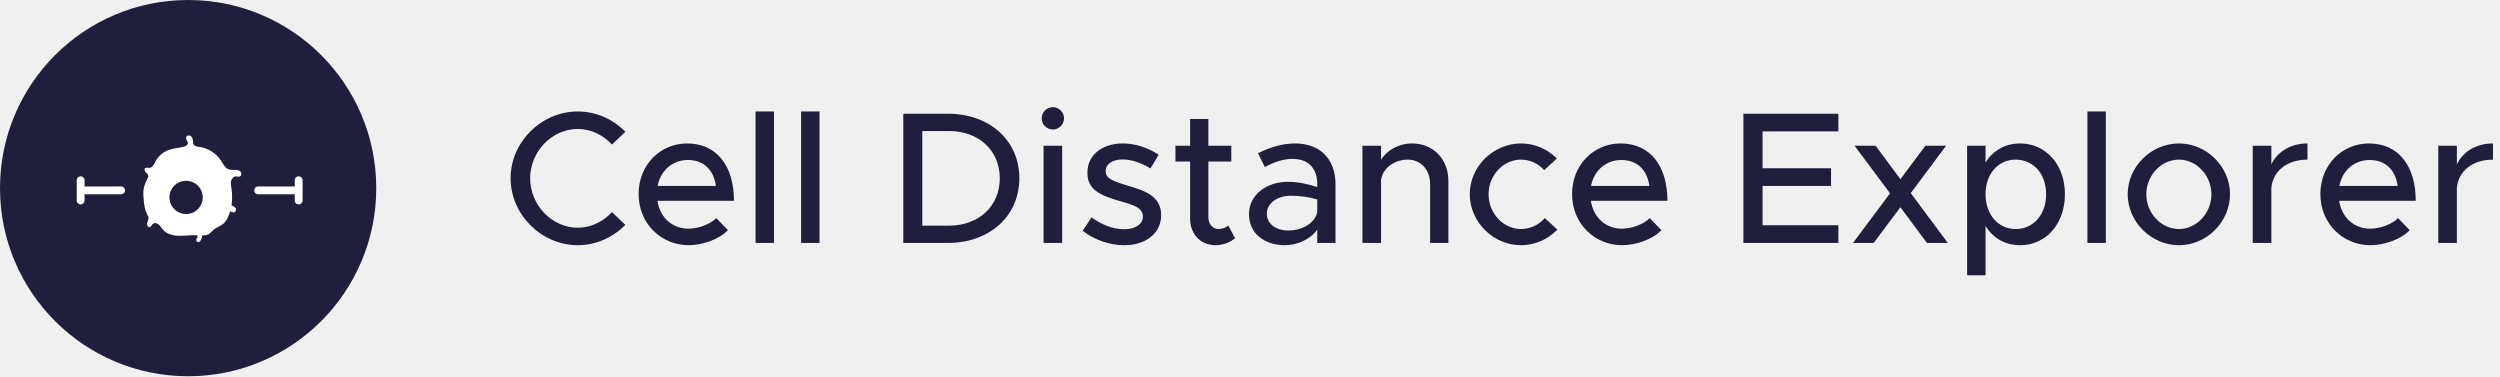
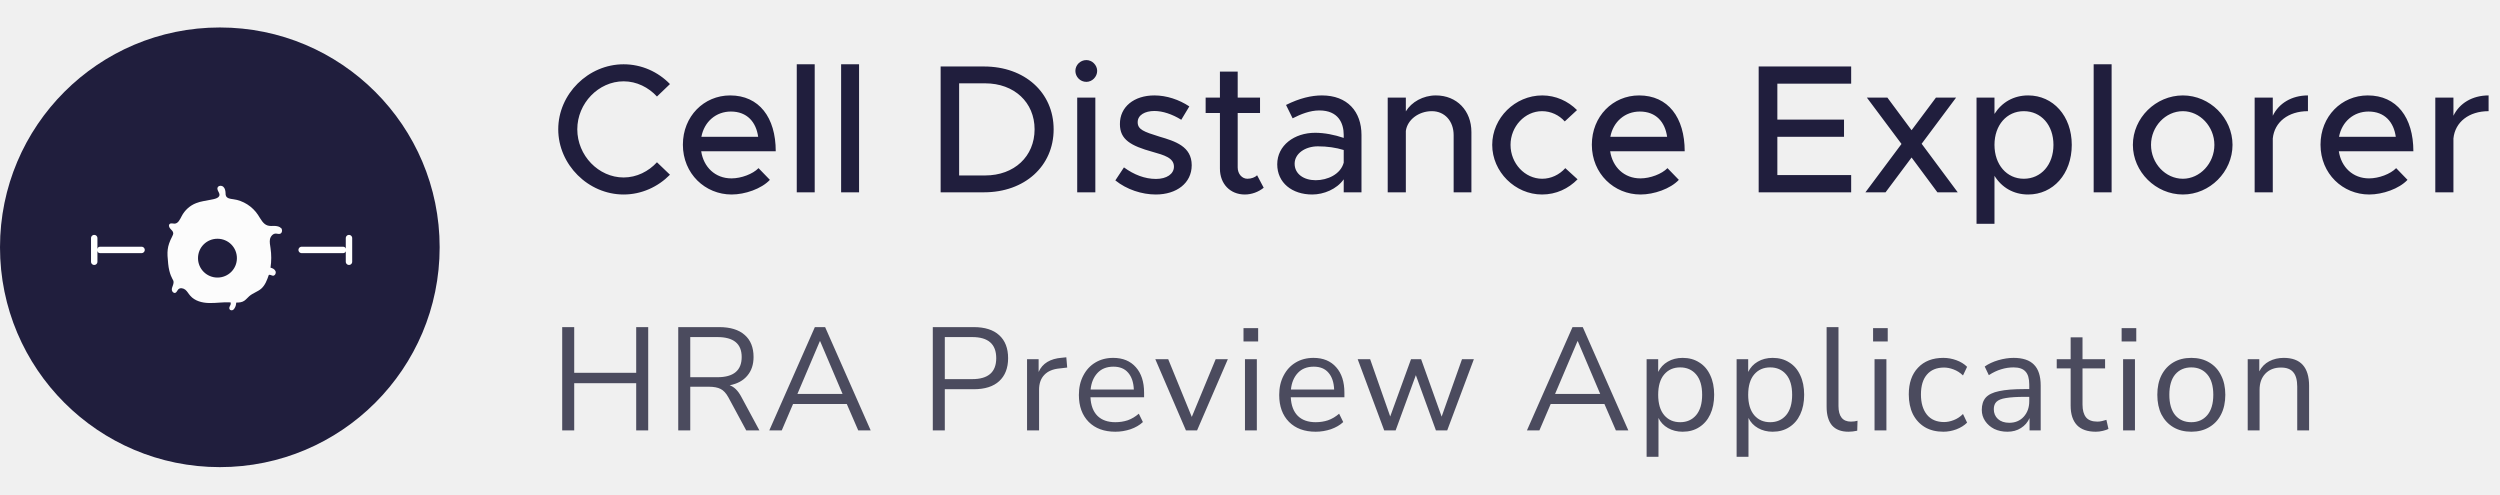
- <svg xmlns="http://www.w3.org/2000/svg" width="319" height="48" viewBox="0 0 319 48" fill="none">
-   <g clip-path="url(#clip0_584_15168)">
-     <path d="M24.005 48.01C37.263 48.01 48.01 37.263 48.01 24.005C48.01 10.747 37.263 0 24.005 0C10.747 0 0 10.747 0 24.005C0 37.263 10.747 48.01 24.005 48.01Z" fill="#201E3D" />
-     <path d="M30.697 21.917C30.531 21.729 30.248 21.682 29.988 21.67C29.729 21.67 29.469 21.705 29.221 21.623C28.726 21.47 28.478 20.928 28.183 20.481C27.581 19.551 26.555 18.891 25.445 18.75C25.15 18.715 24.796 18.667 24.678 18.397C24.631 18.302 24.631 18.185 24.631 18.079C24.619 17.831 24.572 17.561 24.383 17.396C24.194 17.231 23.84 17.255 23.758 17.49C23.687 17.69 23.84 17.89 23.923 18.079C24.159 18.632 23.38 18.738 23.026 18.809C22.483 18.927 21.929 18.974 21.409 19.186C20.737 19.445 20.17 19.963 19.84 20.599C19.651 20.952 19.462 21.411 19.061 21.423C18.872 21.423 18.66 21.34 18.53 21.458C18.377 21.588 18.471 21.835 18.601 21.976C18.73 22.117 18.907 22.259 18.919 22.459C18.919 22.588 18.86 22.706 18.801 22.824C18.211 23.966 18.235 24.52 18.365 25.803C18.483 26.969 18.837 27.451 18.919 27.628C18.99 27.793 18.943 27.981 18.884 28.158C18.825 28.323 18.742 28.5 18.766 28.676C18.79 28.853 18.955 29.029 19.132 28.982C19.297 28.935 19.356 28.711 19.474 28.594C19.675 28.393 20.017 28.464 20.241 28.641C20.453 28.817 20.583 29.076 20.772 29.288C21.268 29.865 22.07 30.077 22.837 30.089C23.593 30.113 24.36 29.971 25.115 30.018C25.138 30.018 25.162 30.018 25.186 30.018C25.186 30.066 25.197 30.113 25.197 30.16C25.197 30.277 25.127 30.372 25.079 30.478C25.032 30.572 25.02 30.69 25.079 30.784C25.15 30.89 25.315 30.913 25.422 30.854C25.54 30.796 25.61 30.678 25.669 30.56C25.752 30.395 25.787 30.219 25.799 30.042C26.106 30.042 26.413 30.018 26.661 29.854C26.873 29.712 27.026 29.512 27.215 29.347C27.605 29.006 28.124 28.864 28.513 28.535C28.95 28.158 29.163 27.581 29.351 27.028C29.493 26.957 29.658 27.098 29.811 27.11C30.036 27.11 30.177 26.816 30.083 26.604C29.988 26.392 29.764 26.286 29.54 26.227C29.646 25.52 29.646 24.79 29.54 24.084C29.493 23.766 29.422 23.436 29.481 23.118C29.552 22.8 29.811 22.494 30.13 22.506C30.284 22.506 30.437 22.577 30.579 22.53C30.826 22.459 30.862 22.082 30.697 21.894V21.917ZM23.746 27.31C22.578 27.31 21.622 26.368 21.622 25.191C21.622 24.013 22.566 23.071 23.746 23.071C24.926 23.071 25.87 24.013 25.87 25.191C25.87 26.368 24.926 27.31 23.746 27.31Z" fill="white" />
-     <path d="M10.935 24.292H15.456" stroke="white" stroke-linecap="round" stroke-linejoin="round" />
-     <path d="M10.289 25.583V23" stroke="white" stroke-linecap="round" stroke-linejoin="round" />
-     <path d="M37.463 24.292L32.942 24.292" stroke="white" stroke-linecap="round" stroke-linejoin="round" />
-     <path d="M38.109 23L38.109 25.583" stroke="white" stroke-linecap="round" stroke-linejoin="round" />
+ <svg xmlns="http://www.w3.org/2000/svg" width="273" height="54" viewBox="0 0 273 54" fill="none">
+   <g clip-path="url(#clip0_2268_11524)">
+     <path d="M24.005 51.01C37.263 51.01 48.01 40.263 48.01 27.005C48.01 13.747 37.263 3 24.005 3C10.747 3 0 13.747 0 27.005C0 40.263 10.747 51.01 24.005 51.01Z" fill="#201E3D" />
+     <path d="M30.697 24.917C30.531 24.729 30.248 24.682 29.989 24.67C29.729 24.67 29.469 24.705 29.221 24.623C28.726 24.47 28.478 23.928 28.183 23.481C27.581 22.551 26.555 21.891 25.445 21.75C25.15 21.715 24.796 21.668 24.678 21.397C24.631 21.302 24.631 21.185 24.631 21.079C24.619 20.831 24.572 20.561 24.383 20.396C24.194 20.231 23.84 20.255 23.758 20.49C23.687 20.69 23.84 20.89 23.923 21.079C24.159 21.632 23.38 21.738 23.026 21.809C22.483 21.927 21.929 21.974 21.409 22.186C20.737 22.445 20.17 22.963 19.84 23.599C19.651 23.952 19.462 24.411 19.061 24.423C18.872 24.423 18.66 24.34 18.53 24.458C18.377 24.588 18.471 24.835 18.601 24.976C18.73 25.118 18.907 25.259 18.919 25.459C18.919 25.588 18.86 25.706 18.801 25.824C18.211 26.966 18.235 27.52 18.365 28.803C18.483 29.969 18.837 30.452 18.919 30.628C18.99 30.793 18.943 30.981 18.884 31.158C18.825 31.323 18.742 31.5 18.766 31.676C18.79 31.853 18.955 32.029 19.132 31.982C19.297 31.935 19.356 31.712 19.474 31.594C19.675 31.394 20.017 31.464 20.241 31.641C20.453 31.817 20.583 32.077 20.772 32.288C21.268 32.865 22.07 33.077 22.837 33.089C23.593 33.113 24.36 32.971 25.115 33.019C25.138 33.019 25.162 33.019 25.186 33.019C25.186 33.066 25.197 33.113 25.197 33.16C25.197 33.278 25.127 33.372 25.079 33.478C25.032 33.572 25.02 33.69 25.079 33.784C25.15 33.89 25.315 33.913 25.422 33.855C25.54 33.796 25.61 33.678 25.669 33.56C25.752 33.395 25.787 33.219 25.799 33.042C26.106 33.042 26.413 33.019 26.661 32.854C26.873 32.712 27.026 32.512 27.215 32.347C27.605 32.006 28.124 31.864 28.513 31.535C28.95 31.158 29.163 30.581 29.351 30.028C29.493 29.957 29.658 30.098 29.811 30.11C30.036 30.11 30.177 29.816 30.083 29.604C29.989 29.392 29.764 29.286 29.54 29.227C29.646 28.52 29.646 27.79 29.54 27.084C29.493 26.766 29.422 26.436 29.481 26.118C29.552 25.8 29.811 25.494 30.13 25.506C30.284 25.506 30.437 25.577 30.579 25.53C30.826 25.459 30.862 25.082 30.697 24.894V24.917ZM23.746 30.31C22.578 30.31 21.622 29.368 21.622 28.191C21.622 27.013 22.566 26.071 23.746 26.071C24.926 26.071 25.87 27.013 25.87 28.191C25.87 29.368 24.926 30.31 23.746 30.31Z" fill="#FCFCFC" />
+     <path d="M10.938 27.291H15.458" stroke="white" stroke-width="0.7" stroke-linecap="round" stroke-linejoin="round" />
+     <path d="M10.289 28.584V26" stroke="white" stroke-width="0.7" stroke-linecap="round" stroke-linejoin="round" />
+     <path d="M37.461 27.292L32.94 27.292" stroke="white" stroke-width="0.7" stroke-linecap="round" stroke-linejoin="round" />
+     <path d="M38.109 26L38.109 28.583" stroke="white" stroke-width="0.7" stroke-linecap="round" stroke-linejoin="round" />
  </g>
-   <path d="M73.72 31.288C69.088 31.288 65.152 27.376 65.152 22.744C65.152 18.112 69.088 14.224 73.72 14.224C76.072 14.224 78.232 15.208 79.792 16.816L78.088 18.448C76.984 17.248 75.424 16.456 73.72 16.456C70.432 16.456 67.648 19.336 67.648 22.744C67.648 26.176 70.432 29.056 73.72 29.056C75.424 29.056 76.984 28.264 78.088 27.064L79.792 28.696C78.232 30.28 76.072 31.288 73.72 31.288ZM87.846 29.176C89.142 29.176 90.654 28.6 91.398 27.832L92.886 29.368C91.782 30.544 89.622 31.288 87.87 31.288C84.414 31.288 81.486 28.576 81.486 24.76C81.486 21.04 84.246 18.304 87.678 18.304C91.47 18.304 93.654 21.184 93.654 25.624H83.886C84.198 27.688 85.71 29.176 87.846 29.176ZM87.774 20.416C85.854 20.416 84.294 21.712 83.91 23.728H91.35C91.086 21.808 89.91 20.416 87.774 20.416ZM96.408 31V14.224H98.76V31H96.408ZM102.22 31V14.224H104.572V31H102.22ZM115.26 31V14.512H120.948C126.276 14.512 130.068 17.92 130.068 22.744C130.068 27.568 126.276 31 120.948 31H115.26ZM117.684 28.792H121.092C124.908 28.792 127.572 26.296 127.572 22.744C127.572 19.216 124.908 16.72 121.092 16.72H117.684V28.792ZM134.357 16.528C133.541 16.528 132.917 15.856 132.917 15.088C132.917 14.344 133.541 13.672 134.357 13.672C135.125 13.672 135.773 14.344 135.773 15.088C135.773 15.856 135.125 16.528 134.357 16.528ZM133.157 31V18.592H135.533V31H133.157ZM143.458 31.288C141.634 31.288 139.642 30.64 138.154 29.44L139.282 27.736C140.602 28.696 142.018 29.248 143.482 29.248C144.874 29.248 145.834 28.6 145.834 27.64C145.834 26.488 144.562 26.128 143.026 25.696C140.17 24.904 138.754 24.088 138.754 22.072C138.73 19.792 140.626 18.304 143.266 18.304C144.874 18.304 146.506 18.856 147.85 19.744L146.794 21.496C145.594 20.752 144.346 20.344 143.266 20.344C142.042 20.344 141.082 20.872 141.082 21.808C141.082 22.768 141.85 23.056 143.938 23.704C145.978 24.304 148.162 24.976 148.162 27.448C148.162 29.8 146.17 31.288 143.458 31.288ZM156.731 28.768L157.595 30.4C156.923 30.952 156.011 31.288 155.123 31.288C153.203 31.288 151.859 29.896 151.859 27.904V20.608H149.987V18.592H151.859V15.184H154.187V18.592H157.115V20.608H154.187V27.736C154.187 28.6 154.763 29.224 155.459 29.224C155.987 29.224 156.467 29.032 156.731 28.768ZM165.225 18.304C168.561 18.304 170.409 20.416 170.409 23.488V31H168.081V29.296C167.169 30.592 165.465 31.288 163.953 31.288C161.313 31.288 159.369 29.752 159.369 27.328C159.369 24.856 161.601 23.2 164.337 23.2C165.561 23.2 166.881 23.464 168.081 23.872V23.488C168.081 21.928 167.361 20.272 164.889 20.272C163.665 20.272 162.465 20.752 161.385 21.304L160.521 19.552C162.297 18.664 163.857 18.304 165.225 18.304ZM164.409 29.416C165.945 29.416 167.673 28.648 168.081 27.112V25.456C167.073 25.144 165.921 24.976 164.697 24.976C163.041 24.976 161.649 25.912 161.649 27.256C161.649 28.6 162.849 29.416 164.409 29.416ZM180.157 18.304C182.893 18.304 184.813 20.296 184.813 23.104V31H182.485V23.512C182.485 21.664 181.309 20.368 179.629 20.368C177.901 20.368 176.413 21.496 176.221 22.96V31H173.845V18.592H176.221V20.392C176.965 19.168 178.477 18.304 180.157 18.304ZM194.068 31.288C190.54 31.288 187.54 28.312 187.54 24.784C187.54 21.256 190.54 18.304 194.092 18.304C195.868 18.304 197.476 19.048 198.652 20.224L197.044 21.712C196.3 20.872 195.22 20.368 194.068 20.368C191.812 20.368 189.94 22.384 189.94 24.784C189.94 27.208 191.812 29.224 194.092 29.224C195.244 29.224 196.348 28.696 197.116 27.832L198.724 29.296C197.524 30.52 195.916 31.288 194.068 31.288ZM206.955 29.176C208.251 29.176 209.763 28.6 210.507 27.832L211.995 29.368C210.891 30.544 208.731 31.288 206.979 31.288C203.523 31.288 200.595 28.576 200.595 24.76C200.595 21.04 203.355 18.304 206.787 18.304C210.579 18.304 212.763 21.184 212.763 25.624H202.995C203.307 27.688 204.819 29.176 206.955 29.176ZM206.883 20.416C204.963 20.416 203.403 21.712 203.019 23.728H210.459C210.195 21.808 209.019 20.416 206.883 20.416ZM234.576 16.768H224.904V21.472H233.64V23.728H224.904V28.744H234.576V31H222.456V14.512H234.576V16.768ZM248.54 31H245.876L242.492 26.44L239.084 31H236.444L241.172 24.664L236.636 18.592H239.324L242.492 22.864L245.684 18.592H248.324L243.812 24.64L248.54 31ZM257.772 18.304C261.036 18.304 263.484 20.992 263.484 24.784C263.484 28.6 261.036 31.288 257.772 31.288C255.852 31.288 254.316 30.376 253.356 28.84V35.128H251.004V18.592H253.356V20.728C254.316 19.216 255.852 18.304 257.772 18.304ZM257.196 29.224C259.476 29.224 261.084 27.376 261.084 24.784C261.084 22.192 259.476 20.368 257.196 20.368C254.964 20.368 253.356 22.192 253.356 24.784C253.356 27.376 254.964 29.224 257.196 29.224ZM266.353 31V14.224H268.705V31H266.353ZM278.046 31.288C274.494 31.288 271.494 28.312 271.494 24.784C271.494 21.256 274.494 18.304 278.046 18.304C281.574 18.304 284.549 21.256 284.549 24.784C284.549 28.312 281.574 31.288 278.046 31.288ZM278.046 29.224C280.278 29.224 282.174 27.208 282.174 24.784C282.174 22.384 280.278 20.368 278.046 20.368C275.766 20.368 273.87 22.384 273.87 24.784C273.87 27.208 275.766 29.224 278.046 29.224ZM289.826 20.968C290.618 19.336 292.298 18.304 294.434 18.304V20.368C291.866 20.368 290.042 21.784 289.826 23.944V31H287.45V18.592H289.826V20.968ZM302.439 29.176C303.735 29.176 305.247 28.6 305.991 27.832L307.479 29.368C306.375 30.544 304.215 31.288 302.463 31.288C299.007 31.288 296.079 28.576 296.079 24.76C296.079 21.04 298.839 18.304 302.271 18.304C306.063 18.304 308.247 21.184 308.247 25.624H298.479C298.791 27.688 300.303 29.176 302.439 29.176ZM302.367 20.416C300.447 20.416 298.887 21.712 298.503 23.728H305.943C305.679 21.808 304.503 20.416 302.367 20.416ZM313.497 20.968C314.289 19.336 315.969 18.304 318.105 18.304V20.368C315.537 20.368 313.713 21.784 313.497 23.944V31H311.121V18.592H313.497V20.968Z" fill="#201E3D" />
+   <path d="M68.1 21.24C64.24 21.24 60.96 17.98 60.96 14.12C60.96 10.26 64.24 7.02 68.1 7.02C70.06 7.02 71.86 7.84 73.16 9.18L71.74 10.54C70.82 9.54 69.52 8.88 68.1 8.88C65.36 8.88 63.04 11.28 63.04 14.12C63.04 16.98 65.36 19.38 68.1 19.38C69.52 19.38 70.82 18.72 71.74 17.72L73.16 19.08C71.86 20.4 70.06 21.24 68.1 21.24ZM79.871 19.48C80.951 19.48 82.211 19 82.831 18.36L84.071 19.64C83.151 20.62 81.351 21.24 79.891 21.24C77.011 21.24 74.571 18.98 74.571 15.8C74.571 12.7 76.871 10.42 79.731 10.42C82.891 10.42 84.711 12.82 84.711 16.52H76.571C76.831 18.24 78.091 19.48 79.871 19.48ZM79.811 12.18C78.211 12.18 76.911 13.26 76.591 14.94H82.791C82.571 13.34 81.591 12.18 79.811 12.18ZM87.006 21V7.02H88.966V21H87.006ZM91.85 21V7.02H93.81V21H91.85ZM102.717 21V7.26H107.457C111.897 7.26 115.057 10.1 115.057 14.12C115.057 18.14 111.897 21 107.457 21H102.717ZM104.737 19.16H107.577C110.757 19.16 112.977 17.08 112.977 14.12C112.977 11.18 110.757 9.1 107.577 9.1H104.737V19.16ZM118.631 8.94C117.951 8.94 117.431 8.38 117.431 7.74C117.431 7.12 117.951 6.56 118.631 6.56C119.271 6.56 119.811 7.12 119.811 7.74C119.811 8.38 119.271 8.94 118.631 8.94ZM117.631 21V10.66H119.611V21H117.631ZM126.215 21.24C124.695 21.24 123.035 20.7 121.795 19.7L122.735 18.28C123.835 19.08 125.015 19.54 126.235 19.54C127.395 19.54 128.195 19 128.195 18.2C128.195 17.24 127.135 16.94 125.855 16.58C123.475 15.92 122.295 15.24 122.295 13.56C122.275 11.66 123.855 10.42 126.055 10.42C127.395 10.42 128.755 10.88 129.875 11.62L128.995 13.08C127.995 12.46 126.955 12.12 126.055 12.12C125.035 12.12 124.235 12.56 124.235 13.34C124.235 14.14 124.875 14.38 126.615 14.92C128.315 15.42 130.135 15.98 130.135 18.04C130.135 20 128.475 21.24 126.215 21.24ZM137.276 19.14L137.996 20.5C137.436 20.96 136.676 21.24 135.936 21.24C134.336 21.24 133.216 20.08 133.216 18.42V12.34H131.656V10.66H133.216V7.82H135.156V10.66H137.596V12.34H135.156V18.28C135.156 19 135.636 19.52 136.216 19.52C136.656 19.52 137.056 19.36 137.276 19.14ZM144.354 10.42C147.134 10.42 148.674 12.18 148.674 14.74V21H146.734V19.58C145.974 20.66 144.554 21.24 143.294 21.24C141.094 21.24 139.474 19.96 139.474 17.94C139.474 15.88 141.334 14.5 143.614 14.5C144.634 14.5 145.734 14.72 146.734 15.06V14.74C146.734 13.44 146.134 12.06 144.074 12.06C143.054 12.06 142.054 12.46 141.154 12.92L140.434 11.46C141.914 10.72 143.214 10.42 144.354 10.42ZM143.674 19.68C144.954 19.68 146.394 19.04 146.734 17.76V16.38C145.894 16.12 144.934 15.98 143.914 15.98C142.534 15.98 141.374 16.76 141.374 17.88C141.374 19 142.374 19.68 143.674 19.68ZM156.798 10.42C159.078 10.42 160.678 12.08 160.678 14.42V21H158.738V14.76C158.738 13.22 157.758 12.14 156.358 12.14C154.918 12.14 153.678 13.08 153.518 14.3V21H151.538V10.66H153.518V12.16C154.138 11.14 155.398 10.42 156.798 10.42ZM168.39 21.24C165.45 21.24 162.95 18.76 162.95 15.82C162.95 12.88 165.45 10.42 168.41 10.42C169.89 10.42 171.23 11.04 172.21 12.02L170.87 13.26C170.25 12.56 169.35 12.14 168.39 12.14C166.51 12.14 164.95 13.82 164.95 15.82C164.95 17.84 166.51 19.52 168.41 19.52C169.37 19.52 170.29 19.08 170.93 18.36L172.27 19.58C171.27 20.6 169.93 21.24 168.39 21.24ZM179.129 19.48C180.209 19.48 181.469 19 182.089 18.36L183.329 19.64C182.409 20.62 180.609 21.24 179.149 21.24C176.269 21.24 173.829 18.98 173.829 15.8C173.829 12.7 176.129 10.42 178.989 10.42C182.149 10.42 183.969 12.82 183.969 16.52H175.829C176.089 18.24 177.349 19.48 179.129 19.48ZM179.069 12.18C177.469 12.18 176.169 13.26 175.849 14.94H182.049C181.829 13.34 180.849 12.18 179.069 12.18ZM202.147 9.14H194.087V13.06H201.367V14.94H194.087V19.12H202.147V21H192.047V7.26H202.147V9.14ZM213.784 21H211.564L208.744 17.2L205.904 21H203.704L207.644 15.72L203.864 10.66H206.104L208.744 14.22L211.404 10.66H213.604L209.844 15.7L213.784 21ZM221.477 10.42C224.197 10.42 226.237 12.66 226.237 15.82C226.237 19 224.197 21.24 221.477 21.24C219.877 21.24 218.597 20.48 217.797 19.2V24.44H215.837V10.66H217.797V12.44C218.597 11.18 219.877 10.42 221.477 10.42ZM220.997 19.52C222.897 19.52 224.237 17.98 224.237 15.82C224.237 13.66 222.897 12.14 220.997 12.14C219.137 12.14 217.797 13.66 217.797 15.82C217.797 17.98 219.137 19.52 220.997 19.52ZM228.628 21V7.02H230.588V21H228.628ZM238.371 21.24C235.411 21.24 232.911 18.76 232.911 15.82C232.911 12.88 235.411 10.42 238.371 10.42C241.311 10.42 243.791 12.88 243.791 15.82C243.791 18.76 241.311 21.24 238.371 21.24ZM238.371 19.52C240.231 19.52 241.811 17.84 241.811 15.82C241.811 13.82 240.231 12.14 238.371 12.14C236.471 12.14 234.891 13.82 234.891 15.82C234.891 17.84 236.471 19.52 238.371 19.52ZM248.188 12.64C248.848 11.28 250.248 10.42 252.028 10.42V12.14C249.888 12.14 248.368 13.32 248.188 15.12V21H246.208V10.66H248.188V12.64ZM258.7 19.48C259.78 19.48 261.04 19 261.66 18.36L262.9 19.64C261.98 20.62 260.18 21.24 258.72 21.24C255.84 21.24 253.4 18.98 253.4 15.8C253.4 12.7 255.7 10.42 258.56 10.42C261.72 10.42 263.54 12.82 263.54 16.52H255.4C255.66 18.24 256.92 19.48 258.7 19.48ZM258.64 12.18C257.04 12.18 255.74 13.26 255.42 14.94H261.62C261.4 13.34 260.42 12.18 258.64 12.18ZM267.915 12.64C268.575 11.28 269.975 10.42 271.755 10.42V12.14C269.615 12.14 268.095 13.32 267.915 15.12V21H265.935V10.66H267.915V12.64Z" fill="#201E3D" />
+   <path d="M61.392 47V35.72H62.704V40.712H69.472V35.72H70.784V47H69.472V41.848H62.704V47H61.392ZM74.064 47V35.72H78.528C79.744 35.72 80.672 36.003 81.312 36.568C81.963 37.133 82.288 37.939 82.288 38.984C82.288 39.816 82.058 40.499 81.6 41.032C81.152 41.565 80.512 41.912 79.68 42.072C80.171 42.243 80.592 42.659 80.944 43.32L82.928 47H81.488L79.536 43.384C79.29 42.936 79.008 42.632 78.688 42.472C78.368 42.312 77.947 42.232 77.424 42.232H75.376V47H74.064ZM75.376 41.192H78.336C80.106 41.192 80.992 40.456 80.992 38.984C80.992 37.533 80.106 36.808 78.336 36.808H75.376V41.192ZM84.007 47L88.983 35.72H90.103L95.079 47H93.719L92.471 44.12H86.599L85.367 47H84.007ZM89.527 37.256L87.079 43.016H92.007L89.559 37.256H89.527ZM101.861 47V35.72H106.325C107.541 35.72 108.469 36.013 109.109 36.6C109.759 37.187 110.085 38.024 110.085 39.112C110.085 40.189 109.759 41.027 109.109 41.624C108.469 42.211 107.541 42.504 106.325 42.504H103.173V47H101.861ZM103.173 41.4H106.165C107.914 41.4 108.789 40.637 108.789 39.112C108.789 37.576 107.914 36.808 106.165 36.808H103.173V41.4ZM112.154 47V39.224H113.418V40.616C113.834 39.677 114.687 39.16 115.978 39.064L116.442 39.016L116.538 40.136L115.722 40.232C114.986 40.296 114.426 40.531 114.042 40.936C113.658 41.331 113.466 41.875 113.466 42.568V47H112.154ZM121.798 47.144C120.571 47.144 119.601 46.787 118.886 46.072C118.171 45.347 117.814 44.365 117.814 43.128C117.814 42.328 117.974 41.624 118.294 41.016C118.614 40.397 119.051 39.923 119.606 39.592C120.171 39.251 120.822 39.08 121.558 39.08C122.614 39.08 123.441 39.421 124.038 40.104C124.635 40.776 124.934 41.704 124.934 42.888V43.384H119.078C119.121 44.269 119.377 44.947 119.846 45.416C120.315 45.875 120.966 46.104 121.798 46.104C122.267 46.104 122.715 46.035 123.142 45.896C123.569 45.747 123.974 45.507 124.358 45.176L124.806 46.088C124.454 46.419 124.006 46.68 123.462 46.872C122.918 47.053 122.363 47.144 121.798 47.144ZM121.59 40.04C120.854 40.04 120.273 40.269 119.846 40.728C119.419 41.187 119.169 41.789 119.094 42.536H123.814C123.782 41.747 123.574 41.133 123.19 40.696C122.817 40.259 122.283 40.04 121.59 40.04ZM129.504 47L126.16 39.224H127.568L130.144 45.528L132.752 39.224H134.08L130.72 47H129.504ZM135.79 37.288V35.832H137.39V37.288H135.79ZM135.95 47V39.224H137.246V47H135.95ZM143.673 47.144C142.446 47.144 141.476 46.787 140.761 46.072C140.046 45.347 139.689 44.365 139.689 43.128C139.689 42.328 139.849 41.624 140.169 41.016C140.489 40.397 140.926 39.923 141.481 39.592C142.046 39.251 142.697 39.08 143.433 39.08C144.489 39.08 145.316 39.421 145.913 40.104C146.51 40.776 146.809 41.704 146.809 42.888V43.384H140.953C140.996 44.269 141.252 44.947 141.721 45.416C142.19 45.875 142.841 46.104 143.673 46.104C144.142 46.104 144.59 46.035 145.017 45.896C145.444 45.747 145.849 45.507 146.233 45.176L146.681 46.088C146.329 46.419 145.881 46.68 145.337 46.872C144.793 47.053 144.238 47.144 143.673 47.144ZM143.465 40.04C142.729 40.04 142.148 40.269 141.721 40.728C141.294 41.187 141.044 41.789 140.969 42.536H145.689C145.657 41.747 145.449 41.133 145.065 40.696C144.692 40.259 144.158 40.04 143.465 40.04ZM151.155 47L148.259 39.224H149.619L151.811 45.48L154.083 39.224H155.187L157.427 45.496L159.651 39.224H160.947L158.035 47H156.803L154.611 40.968L152.403 47H151.155ZM166.742 47L171.718 35.72H172.838L177.814 47H176.454L175.206 44.12H169.334L168.102 47H166.742ZM172.262 37.256L169.814 43.016H174.742L172.294 37.256H172.262ZM179.81 49.88V39.224H181.074V40.616C181.308 40.136 181.655 39.763 182.114 39.496C182.583 39.219 183.127 39.08 183.746 39.08C184.439 39.08 185.042 39.245 185.554 39.576C186.076 39.896 186.476 40.36 186.754 40.968C187.042 41.565 187.186 42.28 187.186 43.112C187.186 43.933 187.042 44.648 186.754 45.256C186.476 45.853 186.076 46.317 185.554 46.648C185.042 46.979 184.439 47.144 183.746 47.144C183.148 47.144 182.615 47.011 182.146 46.744C181.676 46.477 181.33 46.109 181.106 45.64V49.88H179.81ZM183.474 46.104C184.199 46.104 184.78 45.848 185.218 45.336C185.655 44.813 185.874 44.072 185.874 43.112C185.874 42.141 185.655 41.4 185.218 40.888C184.78 40.376 184.199 40.12 183.474 40.12C182.748 40.12 182.167 40.376 181.73 40.888C181.292 41.4 181.074 42.141 181.074 43.112C181.074 44.072 181.292 44.813 181.73 45.336C182.167 45.848 182.748 46.104 183.474 46.104ZM189.638 49.88V39.224H190.902V40.616C191.137 40.136 191.483 39.763 191.942 39.496C192.411 39.219 192.955 39.08 193.574 39.08C194.267 39.08 194.87 39.245 195.382 39.576C195.905 39.896 196.305 40.36 196.582 40.968C196.87 41.565 197.014 42.28 197.014 43.112C197.014 43.933 196.87 44.648 196.582 45.256C196.305 45.853 195.905 46.317 195.382 46.648C194.87 46.979 194.267 47.144 193.574 47.144C192.977 47.144 192.443 47.011 191.974 46.744C191.505 46.477 191.158 46.109 190.934 45.64V49.88H189.638ZM193.302 46.104C194.027 46.104 194.609 45.848 195.046 45.336C195.483 44.813 195.702 44.072 195.702 43.112C195.702 42.141 195.483 41.4 195.046 40.888C194.609 40.376 194.027 40.12 193.302 40.12C192.577 40.12 191.995 40.376 191.558 40.888C191.121 41.4 190.902 42.141 190.902 43.112C190.902 44.072 191.121 44.813 191.558 45.336C191.995 45.848 192.577 46.104 193.302 46.104ZM201.85 47.144C201.061 47.144 200.463 46.915 200.058 46.456C199.663 45.987 199.466 45.309 199.466 44.424V35.72H200.762V44.328C200.762 45.469 201.215 46.04 202.122 46.04C202.389 46.04 202.629 46.008 202.842 45.944L202.81 47.032C202.479 47.107 202.159 47.144 201.85 47.144ZM204.54 37.288V35.832H206.14V37.288H204.54ZM204.7 47V39.224H205.996V47H204.7ZM212.215 47.144C211.436 47.144 210.764 46.979 210.199 46.648C209.634 46.307 209.196 45.832 208.887 45.224C208.588 44.605 208.439 43.885 208.439 43.064C208.439 41.827 208.775 40.856 209.447 40.152C210.119 39.437 211.042 39.08 212.215 39.08C212.695 39.08 213.17 39.165 213.639 39.336C214.108 39.507 214.498 39.747 214.807 40.056L214.359 41C214.05 40.701 213.708 40.483 213.335 40.344C212.972 40.205 212.626 40.136 212.295 40.136C211.484 40.136 210.86 40.392 210.423 40.904C209.986 41.405 209.767 42.131 209.767 43.08C209.767 44.008 209.986 44.744 210.423 45.288C210.86 45.821 211.484 46.088 212.295 46.088C212.626 46.088 212.972 46.019 213.335 45.88C213.708 45.741 214.05 45.517 214.359 45.208L214.807 46.152C214.498 46.461 214.103 46.707 213.623 46.888C213.154 47.059 212.684 47.144 212.215 47.144ZM219.211 47.144C218.678 47.144 218.198 47.043 217.771 46.84C217.355 46.627 217.024 46.339 216.779 45.976C216.534 45.613 216.411 45.208 216.411 44.76C216.411 44.195 216.555 43.747 216.843 43.416C217.142 43.085 217.627 42.851 218.299 42.712C218.982 42.563 219.91 42.488 221.083 42.488H221.595V41.992C221.595 41.331 221.456 40.856 221.179 40.568C220.912 40.269 220.48 40.12 219.883 40.12C219.414 40.12 218.96 40.189 218.523 40.328C218.086 40.456 217.638 40.669 217.179 40.968L216.731 40.024C217.136 39.736 217.627 39.507 218.203 39.336C218.79 39.165 219.35 39.08 219.883 39.08C220.886 39.08 221.627 39.325 222.107 39.816C222.598 40.307 222.843 41.069 222.843 42.104V47H221.627V45.656C221.424 46.115 221.11 46.477 220.683 46.744C220.267 47.011 219.776 47.144 219.211 47.144ZM219.419 46.168C220.059 46.168 220.582 45.949 220.987 45.512C221.392 45.064 221.595 44.499 221.595 43.816V43.336H221.099C220.235 43.336 219.552 43.379 219.051 43.464C218.56 43.539 218.214 43.677 218.011 43.88C217.819 44.072 217.723 44.339 217.723 44.68C217.723 45.117 217.872 45.475 218.171 45.752C218.48 46.029 218.896 46.168 219.419 46.168ZM228.867 47.144C227.95 47.144 227.262 46.904 226.803 46.424C226.345 45.933 226.115 45.229 226.115 44.312V40.232H224.595V39.224H226.115V36.84H227.411V39.224H229.875V40.232H227.411V44.184C227.411 44.792 227.539 45.256 227.795 45.576C228.051 45.885 228.467 46.04 229.043 46.04C229.214 46.04 229.385 46.019 229.555 45.976C229.726 45.933 229.881 45.891 230.019 45.848L230.243 46.84C230.105 46.915 229.902 46.984 229.635 47.048C229.369 47.112 229.113 47.144 228.867 47.144ZM231.681 37.288V35.832H233.281V37.288H231.681ZM231.841 47V39.224H233.137V47H231.841ZM239.292 47.144C238.534 47.144 237.878 46.979 237.324 46.648C236.769 46.317 236.337 45.853 236.028 45.256C235.729 44.648 235.58 43.933 235.58 43.112C235.58 42.291 235.729 41.581 236.028 40.984C236.337 40.376 236.769 39.907 237.324 39.576C237.878 39.245 238.534 39.08 239.292 39.08C240.038 39.08 240.689 39.245 241.244 39.576C241.809 39.907 242.241 40.376 242.54 40.984C242.849 41.581 243.004 42.291 243.004 43.112C243.004 43.933 242.849 44.648 242.54 45.256C242.241 45.853 241.809 46.317 241.244 46.648C240.689 46.979 240.038 47.144 239.292 47.144ZM239.292 46.104C240.017 46.104 240.598 45.848 241.036 45.336C241.473 44.813 241.692 44.072 241.692 43.112C241.692 42.141 241.473 41.4 241.036 40.888C240.598 40.376 240.017 40.12 239.292 40.12C238.556 40.12 237.969 40.376 237.532 40.888C237.105 41.4 236.892 42.141 236.892 43.112C236.892 44.072 237.105 44.813 237.532 45.336C237.969 45.848 238.556 46.104 239.292 46.104ZM245.45 47V39.224H246.714V40.552C246.97 40.061 247.333 39.693 247.802 39.448C248.272 39.203 248.8 39.08 249.386 39.08C251.232 39.08 252.154 40.104 252.154 42.152V47H250.858V42.232C250.858 41.507 250.714 40.979 250.426 40.648C250.149 40.307 249.701 40.136 249.082 40.136C248.368 40.136 247.797 40.36 247.37 40.808C246.954 41.245 246.746 41.832 246.746 42.568V47H245.45Z" fill="#4B4B5E" />
  <defs>
-     <clipPath id="clip0_584_15168">
-       <rect width="48" height="48" fill="white" />
+     <clipPath id="clip0_2268_11524">
+       <rect width="48" height="48" fill="white" transform="translate(0 3)" />
    </clipPath>
  </defs>
</svg>
